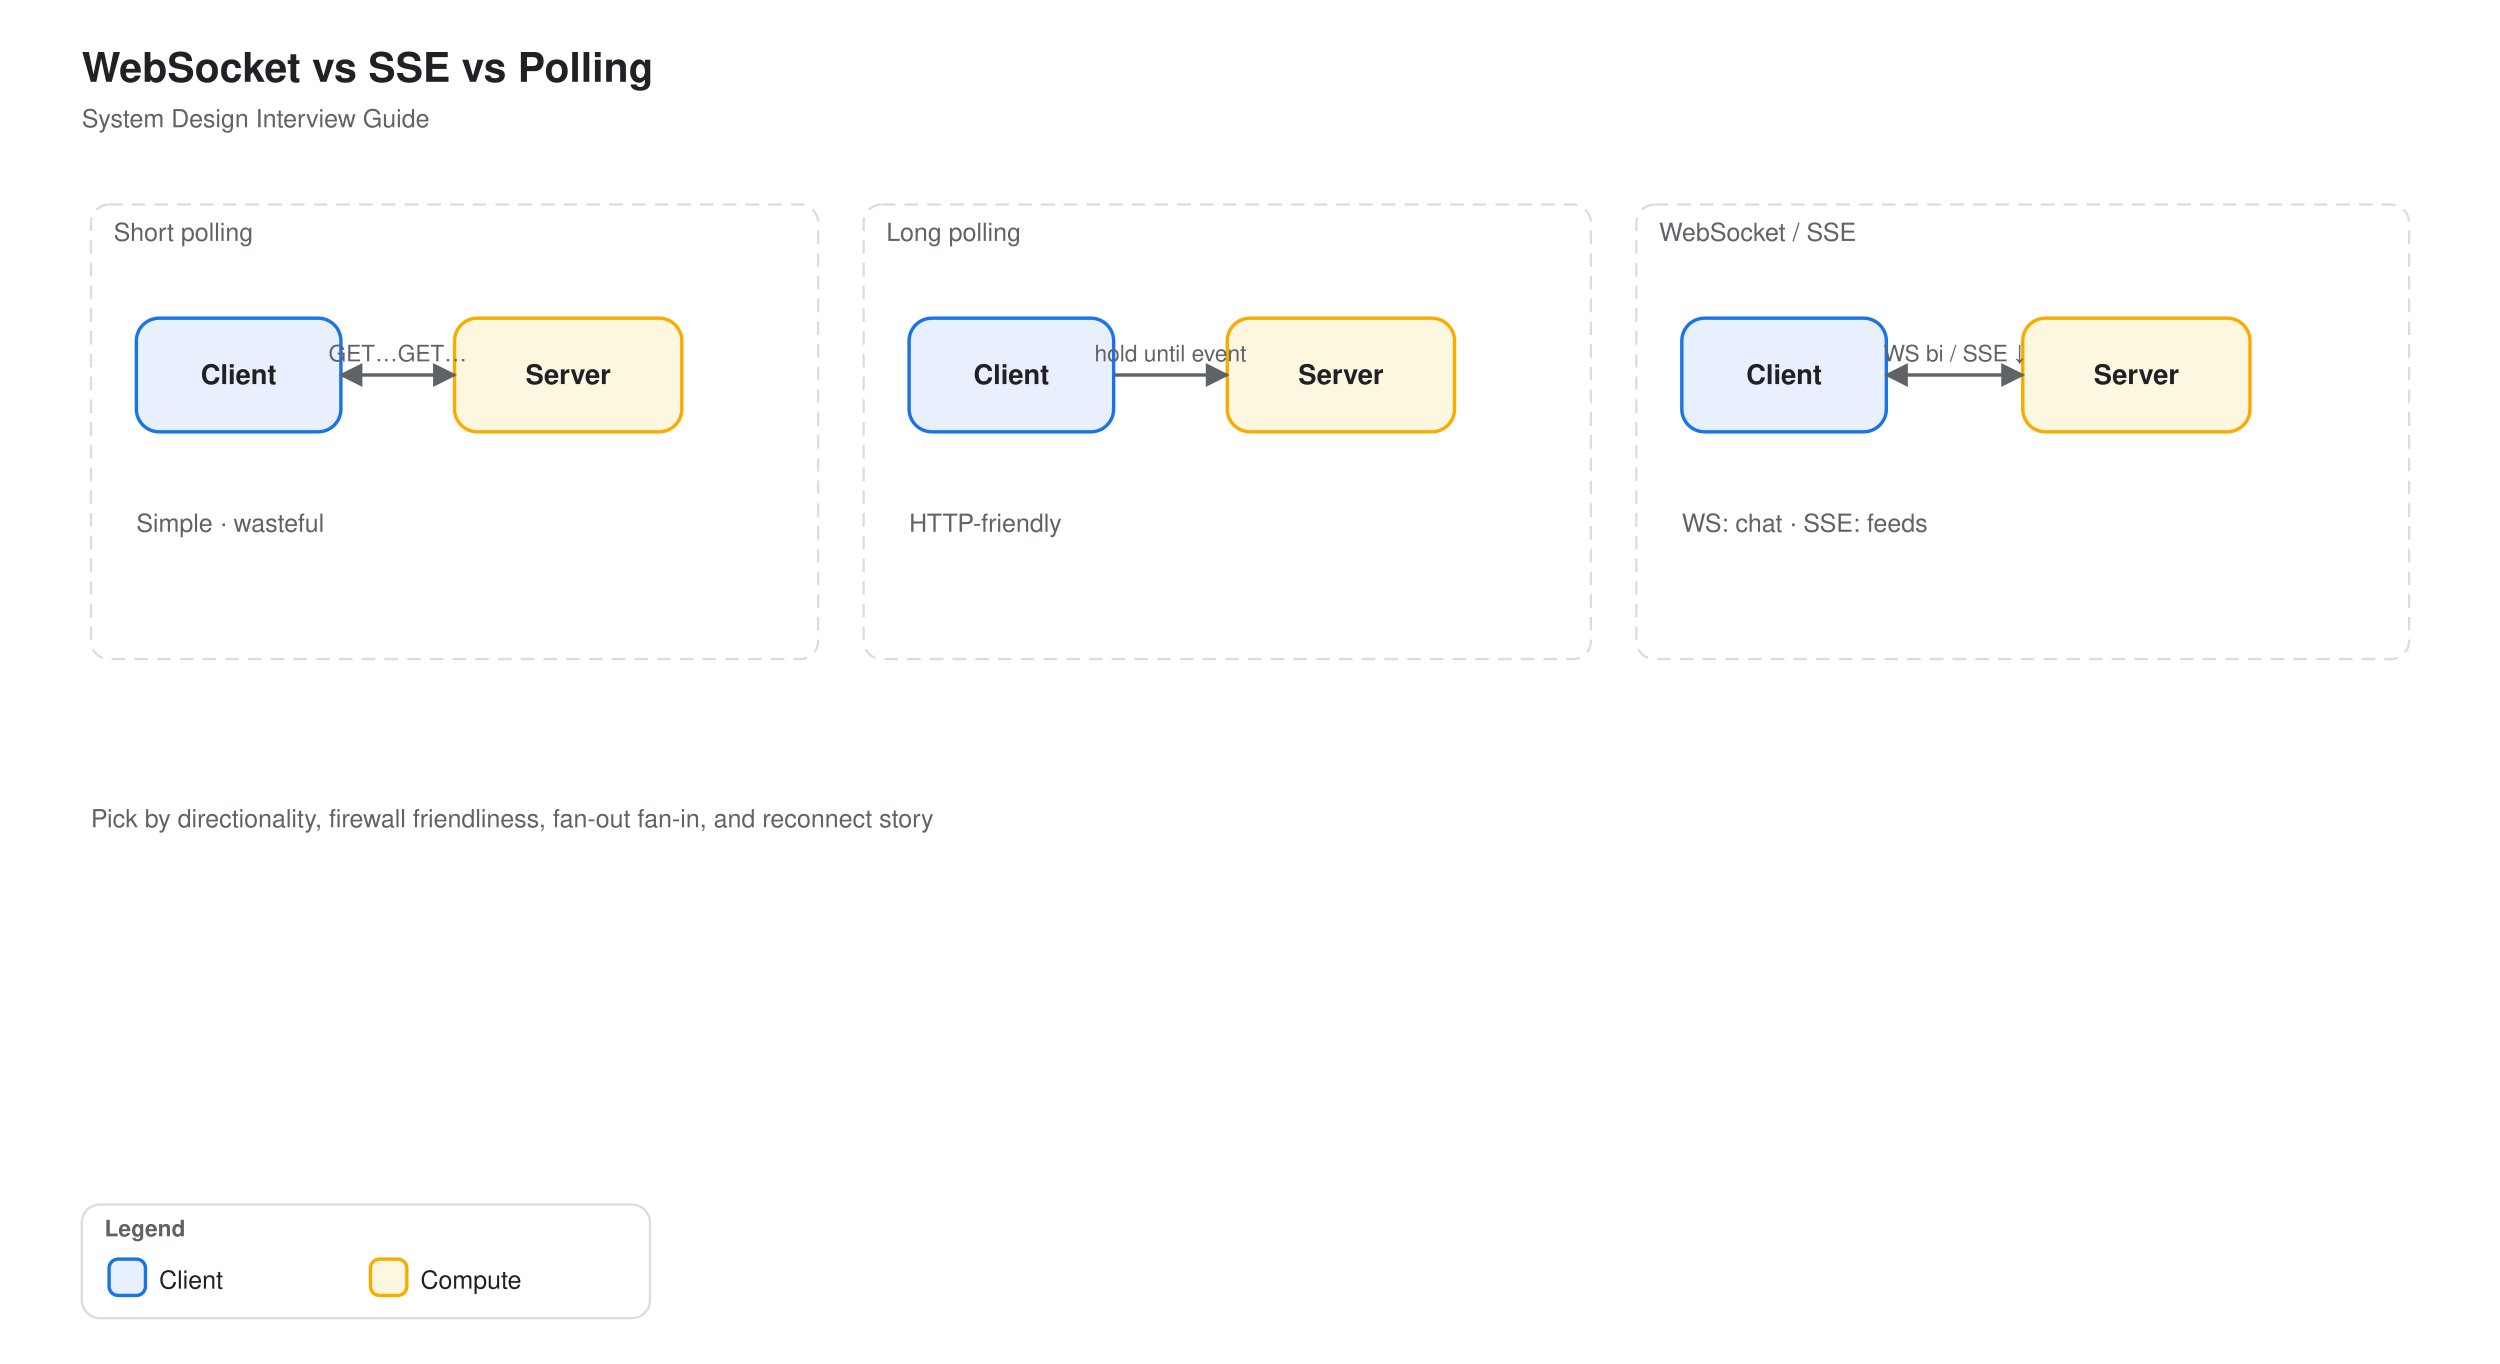
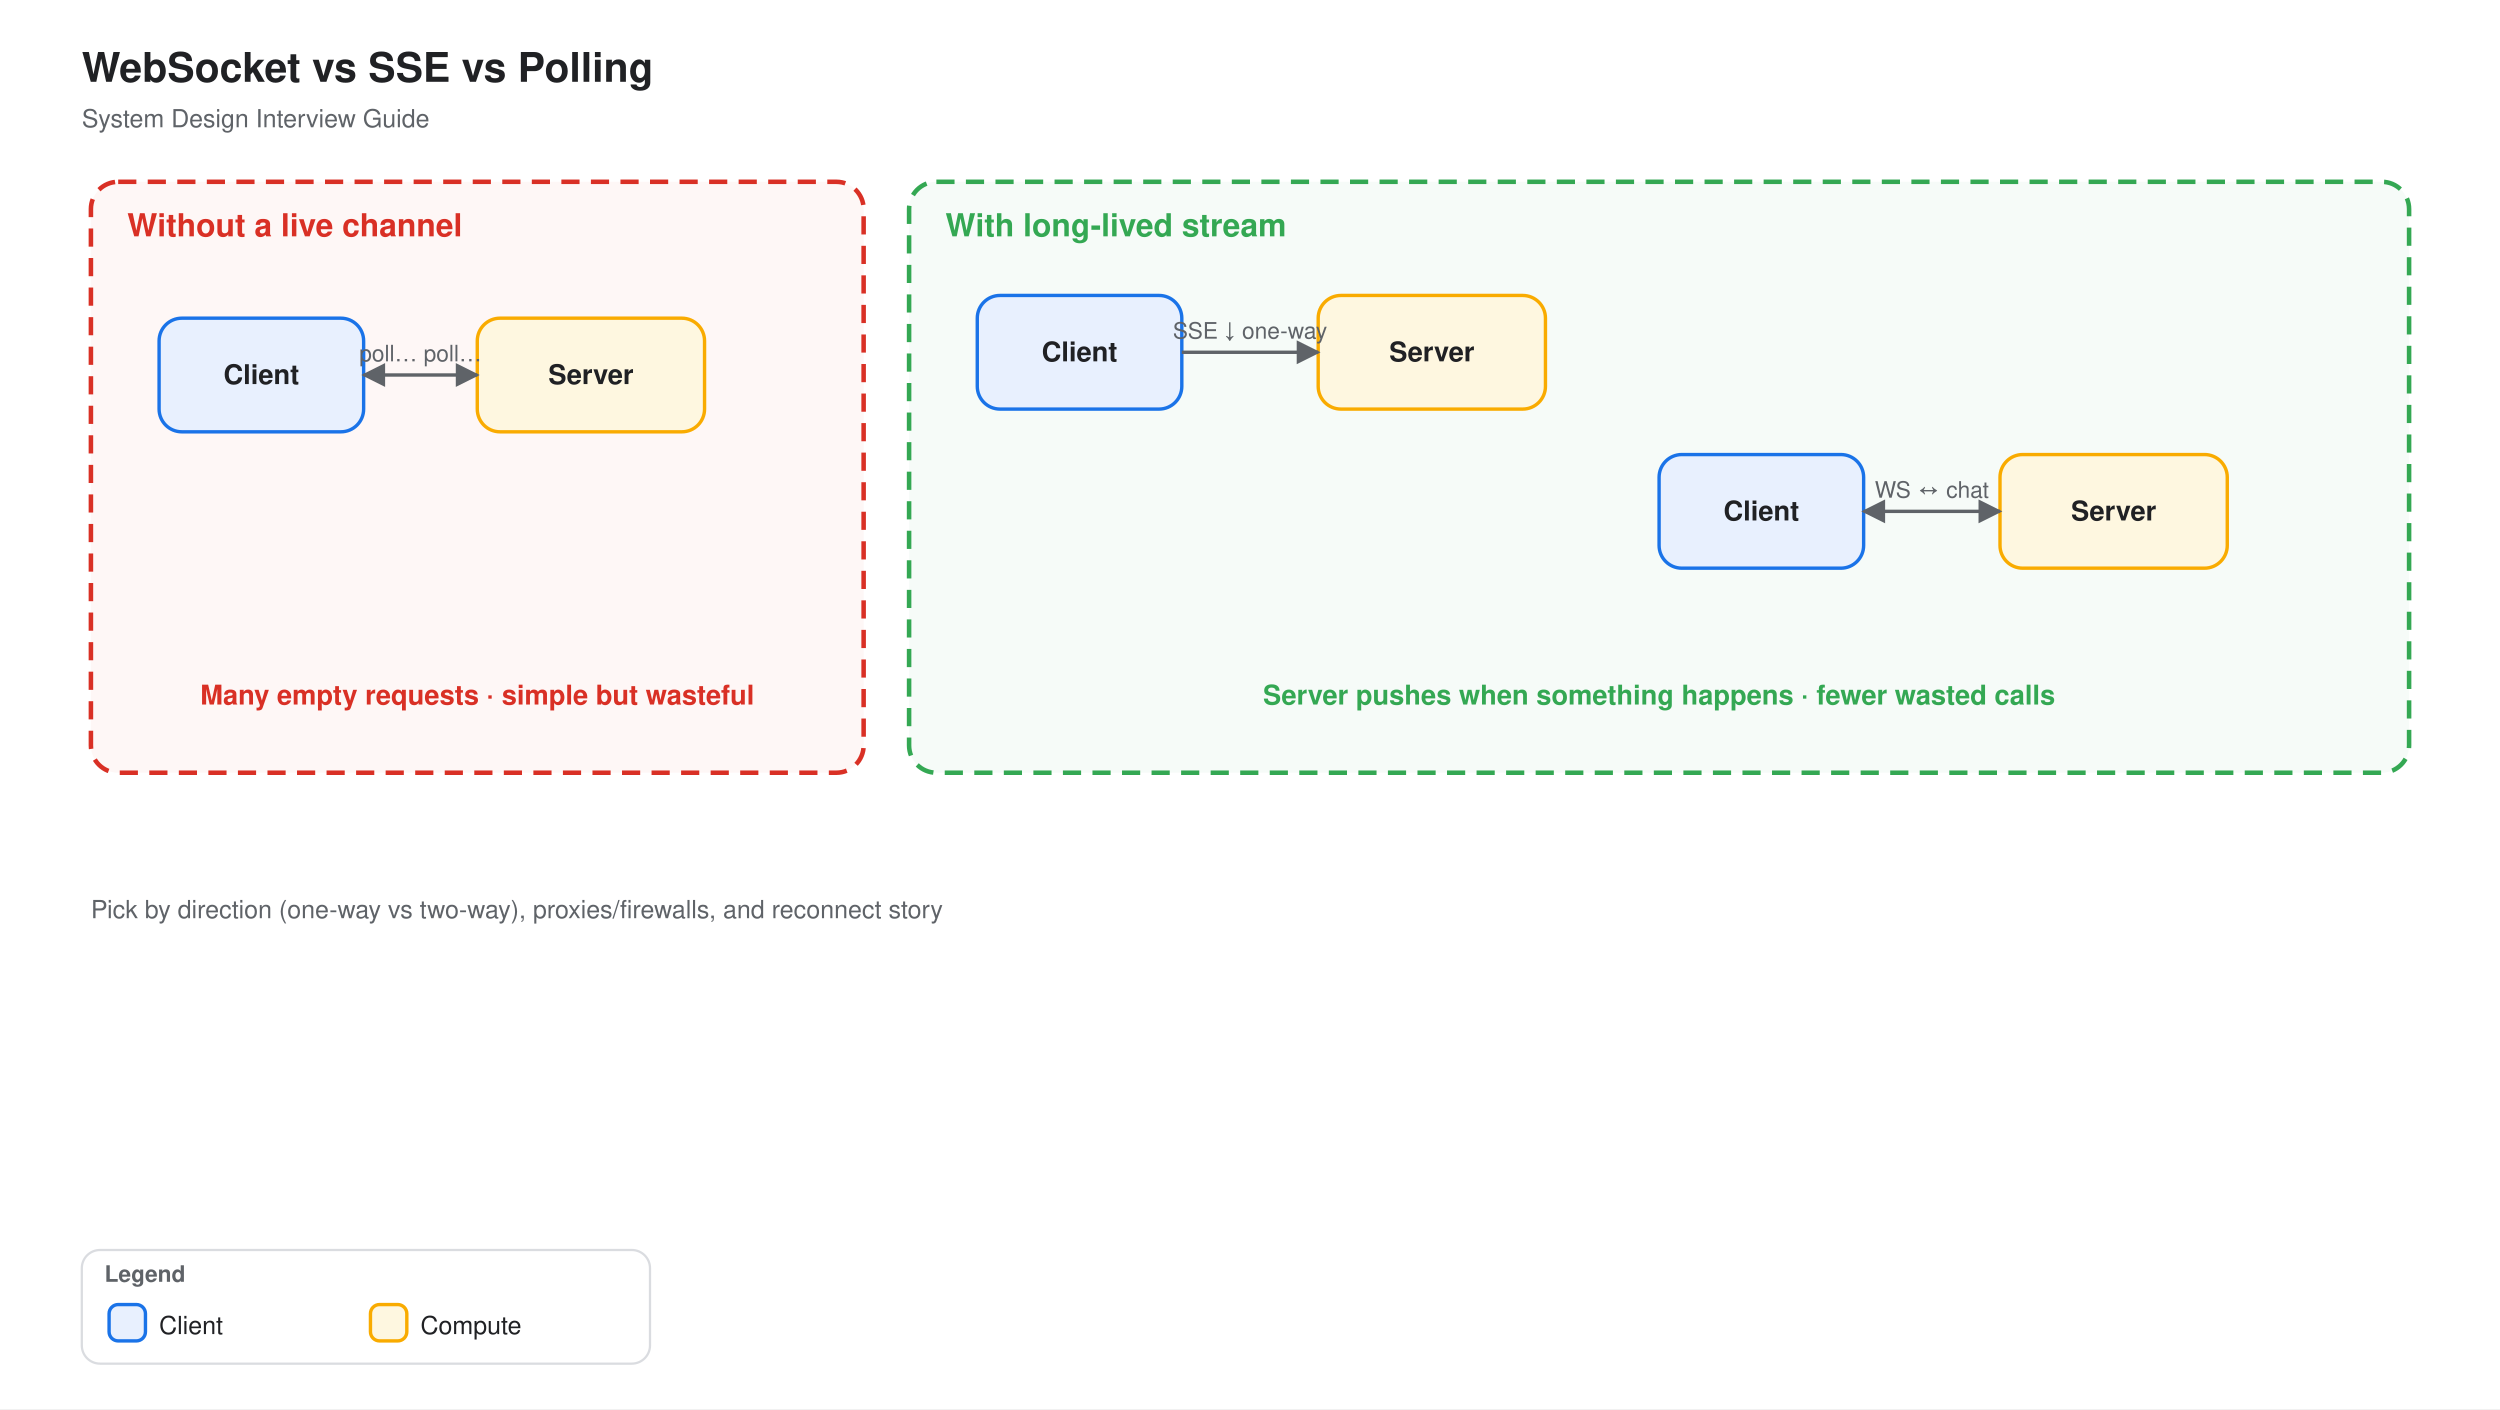
- <svg xmlns="http://www.w3.org/2000/svg" width="1100" height="600" viewBox="0 0 1100 600" role="img" aria-label="WebSocket vs SSE vs Polling">
+ <svg xmlns="http://www.w3.org/2000/svg" width="1100" height="620" viewBox="0 0 1100 620" role="img" aria-label="WebSocket vs SSE vs Polling">
  <defs>
    <marker id="arrow" viewBox="0 0 10 10" refX="9" refY="5" markerWidth="7" markerHeight="7" orient="auto-start-reverse">
      <path d="M 0 0 L 10 5 L 0 10 z" fill="#5F6368" />
    </marker>
  </defs>
  <rect width="100%" height="100%" fill="#FFFFFF" />
  <text x="36" y="36" font-family="Helvetica,Arial,sans-serif" font-size="18" font-weight="700" fill="#202124">WebSocket vs SSE vs Polling</text>
  <text x="36" y="56" font-family="Helvetica,Arial,sans-serif" font-size="11" fill="#5F6368">System Design Interview Guide</text>
-   <rect x="40" y="90" width="320" height="200" rx="8" ry="8" fill="none" stroke="#DADCE0" stroke-width="1" stroke-dasharray="6 4" />
-   <text x="50" y="106" font-family="Helvetica,Arial,sans-serif" font-size="11" fill="#5F6368">Short polling</text>
-   <rect x="60" y="140" width="90" height="50" rx="10" ry="10" fill="#E8F0FE" stroke="#1A73E8" stroke-width="1.5" />
-   <text x="105.0" y="169.0" text-anchor="middle" font-family="Helvetica,Arial,sans-serif" font-size="12" font-weight="700" fill="#202124">Client</text>
-   <rect x="200" y="140" width="100" height="50" rx="10" ry="10" fill="#FEF7E0" stroke="#F9AB00" stroke-width="1.5" />
-   <text x="250.0" y="169.0" text-anchor="middle" font-family="Helvetica,Arial,sans-serif" font-size="12" font-weight="700" fill="#202124">Server</text>
-   <path d="M 150,165.0 L 200,165.0" fill="none" stroke="#5F6368" stroke-width="1.5" marker-start="url(#arrow)" marker-end="url(#arrow)" />
-   <text x="175.0" y="159.0" text-anchor="middle" font-family="Helvetica,Arial,sans-serif" font-size="10" fill="#5F6368">GET…GET…</text>
-   <text x="60" y="234" font-family="Helvetica,Arial,sans-serif" font-size="11" fill="#5F6368">Simple · wasteful</text>
-   <rect x="380" y="90" width="320" height="200" rx="8" ry="8" fill="none" stroke="#DADCE0" stroke-width="1" stroke-dasharray="6 4" />
-   <text x="390" y="106" font-family="Helvetica,Arial,sans-serif" font-size="11" fill="#5F6368">Long polling</text>
-   <rect x="400" y="140" width="90" height="50" rx="10" ry="10" fill="#E8F0FE" stroke="#1A73E8" stroke-width="1.5" />
-   <text x="445.0" y="169.0" text-anchor="middle" font-family="Helvetica,Arial,sans-serif" font-size="12" font-weight="700" fill="#202124">Client</text>
-   <rect x="540" y="140" width="100" height="50" rx="10" ry="10" fill="#FEF7E0" stroke="#F9AB00" stroke-width="1.5" />
-   <text x="590.0" y="169.0" text-anchor="middle" font-family="Helvetica,Arial,sans-serif" font-size="12" font-weight="700" fill="#202124">Server</text>
-   <path d="M 490,165.0 L 540,165.0" fill="none" stroke="#5F6368" stroke-width="1.5" marker-end="url(#arrow)" />
-   <text x="515.0" y="159.0" text-anchor="middle" font-family="Helvetica,Arial,sans-serif" font-size="10" fill="#5F6368">hold until event</text>
-   <text x="400" y="234" font-family="Helvetica,Arial,sans-serif" font-size="11" fill="#5F6368">HTTP-friendly</text>
-   <rect x="720" y="90" width="340" height="200" rx="8" ry="8" fill="none" stroke="#DADCE0" stroke-width="1" stroke-dasharray="6 4" />
-   <text x="730" y="106" font-family="Helvetica,Arial,sans-serif" font-size="11" fill="#5F6368">WebSocket / SSE</text>
-   <rect x="740" y="140" width="90" height="50" rx="10" ry="10" fill="#E8F0FE" stroke="#1A73E8" stroke-width="1.5" />
-   <text x="785.0" y="169.0" text-anchor="middle" font-family="Helvetica,Arial,sans-serif" font-size="12" font-weight="700" fill="#202124">Client</text>
-   <rect x="890" y="140" width="100" height="50" rx="10" ry="10" fill="#FEF7E0" stroke="#F9AB00" stroke-width="1.5" />
-   <text x="940.0" y="169.0" text-anchor="middle" font-family="Helvetica,Arial,sans-serif" font-size="12" font-weight="700" fill="#202124">Server</text>
-   <path d="M 830,165.0 L 890,165.0" fill="none" stroke="#5F6368" stroke-width="1.5" marker-start="url(#arrow)" marker-end="url(#arrow)" />
-   <text x="860.0" y="159.0" text-anchor="middle" font-family="Helvetica,Arial,sans-serif" font-size="10" fill="#5F6368">WS bi / SSE ↓</text>
-   <text x="740" y="234" font-family="Helvetica,Arial,sans-serif" font-size="11" fill="#5F6368">WS: chat · SSE: feeds</text>
-   <text x="40" y="364" font-family="Helvetica,Arial,sans-serif" font-size="11" fill="#5F6368">Pick by directionality, firewall friendliness, fan-out fan-in, and reconnect story</text>
-   <rect x="36" y="530" width="250" height="50" rx="8" ry="8" fill="#FFFFFF" stroke="#DADCE0" stroke-width="1" />
-   <text x="46" y="544" font-family="Helvetica,Arial,sans-serif" font-size="10" font-weight="700" fill="#5F6368">Legend</text>
-   <rect x="48" y="554" width="16" height="16" rx="4" ry="4" fill="#E8F0FE" stroke="#1A73E8" stroke-width="1.5" />
-   <text x="70" y="567" font-family="Helvetica,Arial,sans-serif" font-size="11" fill="#202124">Client</text>
-   <rect x="163" y="554" width="16" height="16" rx="4" ry="4" fill="#FEF7E0" stroke="#F9AB00" stroke-width="1.5" />
-   <text x="185" y="567" font-family="Helvetica,Arial,sans-serif" font-size="11" fill="#202124">Compute</text>
+   <rect x="40" y="80" width="340" height="260" rx="12" ry="12" fill="#FCE8E6" fill-opacity="0.35" stroke="#D93025" stroke-width="2" stroke-dasharray="8 5" />
+   <text x="56" y="104" font-family="Helvetica,Arial,sans-serif" font-size="14" font-weight="700" fill="#D93025">Without a live channel</text>
+   <rect x="70" y="140" width="90" height="50" rx="10" ry="10" fill="#E8F0FE" stroke="#1A73E8" stroke-width="1.5" />
+   <text x="115.0" y="169.0" text-anchor="middle" font-family="Helvetica,Arial,sans-serif" font-size="12" font-weight="700" fill="#202124">Client</text>
+   <rect x="210" y="140" width="100" height="50" rx="10" ry="10" fill="#FEF7E0" stroke="#F9AB00" stroke-width="1.5" />
+   <text x="260.0" y="169.0" text-anchor="middle" font-family="Helvetica,Arial,sans-serif" font-size="12" font-weight="700" fill="#202124">Server</text>
+   <path d="M 160,165.0 L 210,165.0" fill="none" stroke="#5F6368" stroke-width="1.5" marker-start="url(#arrow)" marker-end="url(#arrow)" />
+   <text x="185.0" y="159.0" text-anchor="middle" font-family="Helvetica,Arial,sans-serif" font-size="10" fill="#5F6368">poll… poll…</text>
+   <text x="210" y="310" text-anchor="middle" font-family="Helvetica,Arial,sans-serif" font-size="12" font-weight="600" fill="#D93025">Many empty requests · simple but wasteful</text>
+   <rect x="400" y="80" width="660" height="260" rx="12" ry="12" fill="#E6F4EA" fill-opacity="0.35" stroke="#34A853" stroke-width="2" stroke-dasharray="8 5" />
+   <text x="416" y="104" font-family="Helvetica,Arial,sans-serif" font-size="14" font-weight="700" fill="#34A853">With long-lived stream</text>
+   <rect x="430" y="130" width="90" height="50" rx="10" ry="10" fill="#E8F0FE" stroke="#1A73E8" stroke-width="1.5" />
+   <text x="475.0" y="159.0" text-anchor="middle" font-family="Helvetica,Arial,sans-serif" font-size="12" font-weight="700" fill="#202124">Client</text>
+   <rect x="580" y="130" width="100" height="50" rx="10" ry="10" fill="#FEF7E0" stroke="#F9AB00" stroke-width="1.5" />
+   <text x="630.0" y="159.0" text-anchor="middle" font-family="Helvetica,Arial,sans-serif" font-size="12" font-weight="700" fill="#202124">Server</text>
+   <path d="M 520,155.0 L 580,155.0" fill="none" stroke="#5F6368" stroke-width="1.5" marker-end="url(#arrow)" />
+   <text x="550.0" y="149.0" text-anchor="middle" font-family="Helvetica,Arial,sans-serif" font-size="10" fill="#5F6368">SSE ↓ one-way</text>
+   <rect x="730" y="200" width="90" height="50" rx="10" ry="10" fill="#E8F0FE" stroke="#1A73E8" stroke-width="1.5" />
+   <text x="775.0" y="229.0" text-anchor="middle" font-family="Helvetica,Arial,sans-serif" font-size="12" font-weight="700" fill="#202124">Client</text>
+   <rect x="880" y="200" width="100" height="50" rx="10" ry="10" fill="#FEF7E0" stroke="#F9AB00" stroke-width="1.5" />
+   <text x="930.0" y="229.0" text-anchor="middle" font-family="Helvetica,Arial,sans-serif" font-size="12" font-weight="700" fill="#202124">Server</text>
+   <path d="M 820,225.0 L 880,225.0" fill="none" stroke="#5F6368" stroke-width="1.5" marker-start="url(#arrow)" marker-end="url(#arrow)" />
+   <text x="850.0" y="219.0" text-anchor="middle" font-family="Helvetica,Arial,sans-serif" font-size="10" fill="#5F6368">WS ↔ chat</text>
+   <text x="730" y="310" text-anchor="middle" font-family="Helvetica,Arial,sans-serif" font-size="12" font-weight="600" fill="#34A853">Server pushes when something happens · fewer wasted calls</text>
+   <text x="40" y="404" font-family="Helvetica,Arial,sans-serif" font-size="11" fill="#5F6368">Pick by direction (one-way vs two-way), proxies/firewalls, and reconnect story</text>
+   <rect x="36" y="550" width="250" height="50" rx="8" ry="8" fill="#FFFFFF" stroke="#DADCE0" stroke-width="1" />
+   <text x="46" y="564" font-family="Helvetica,Arial,sans-serif" font-size="10" font-weight="700" fill="#5F6368">Legend</text>
+   <rect x="48" y="574" width="16" height="16" rx="4" ry="4" fill="#E8F0FE" stroke="#1A73E8" stroke-width="1.5" />
+   <text x="70" y="587" font-family="Helvetica,Arial,sans-serif" font-size="11" fill="#202124">Client</text>
+   <rect x="163" y="574" width="16" height="16" rx="4" ry="4" fill="#FEF7E0" stroke="#F9AB00" stroke-width="1.5" />
+   <text x="185" y="587" font-family="Helvetica,Arial,sans-serif" font-size="11" fill="#202124">Compute</text>
</svg>
